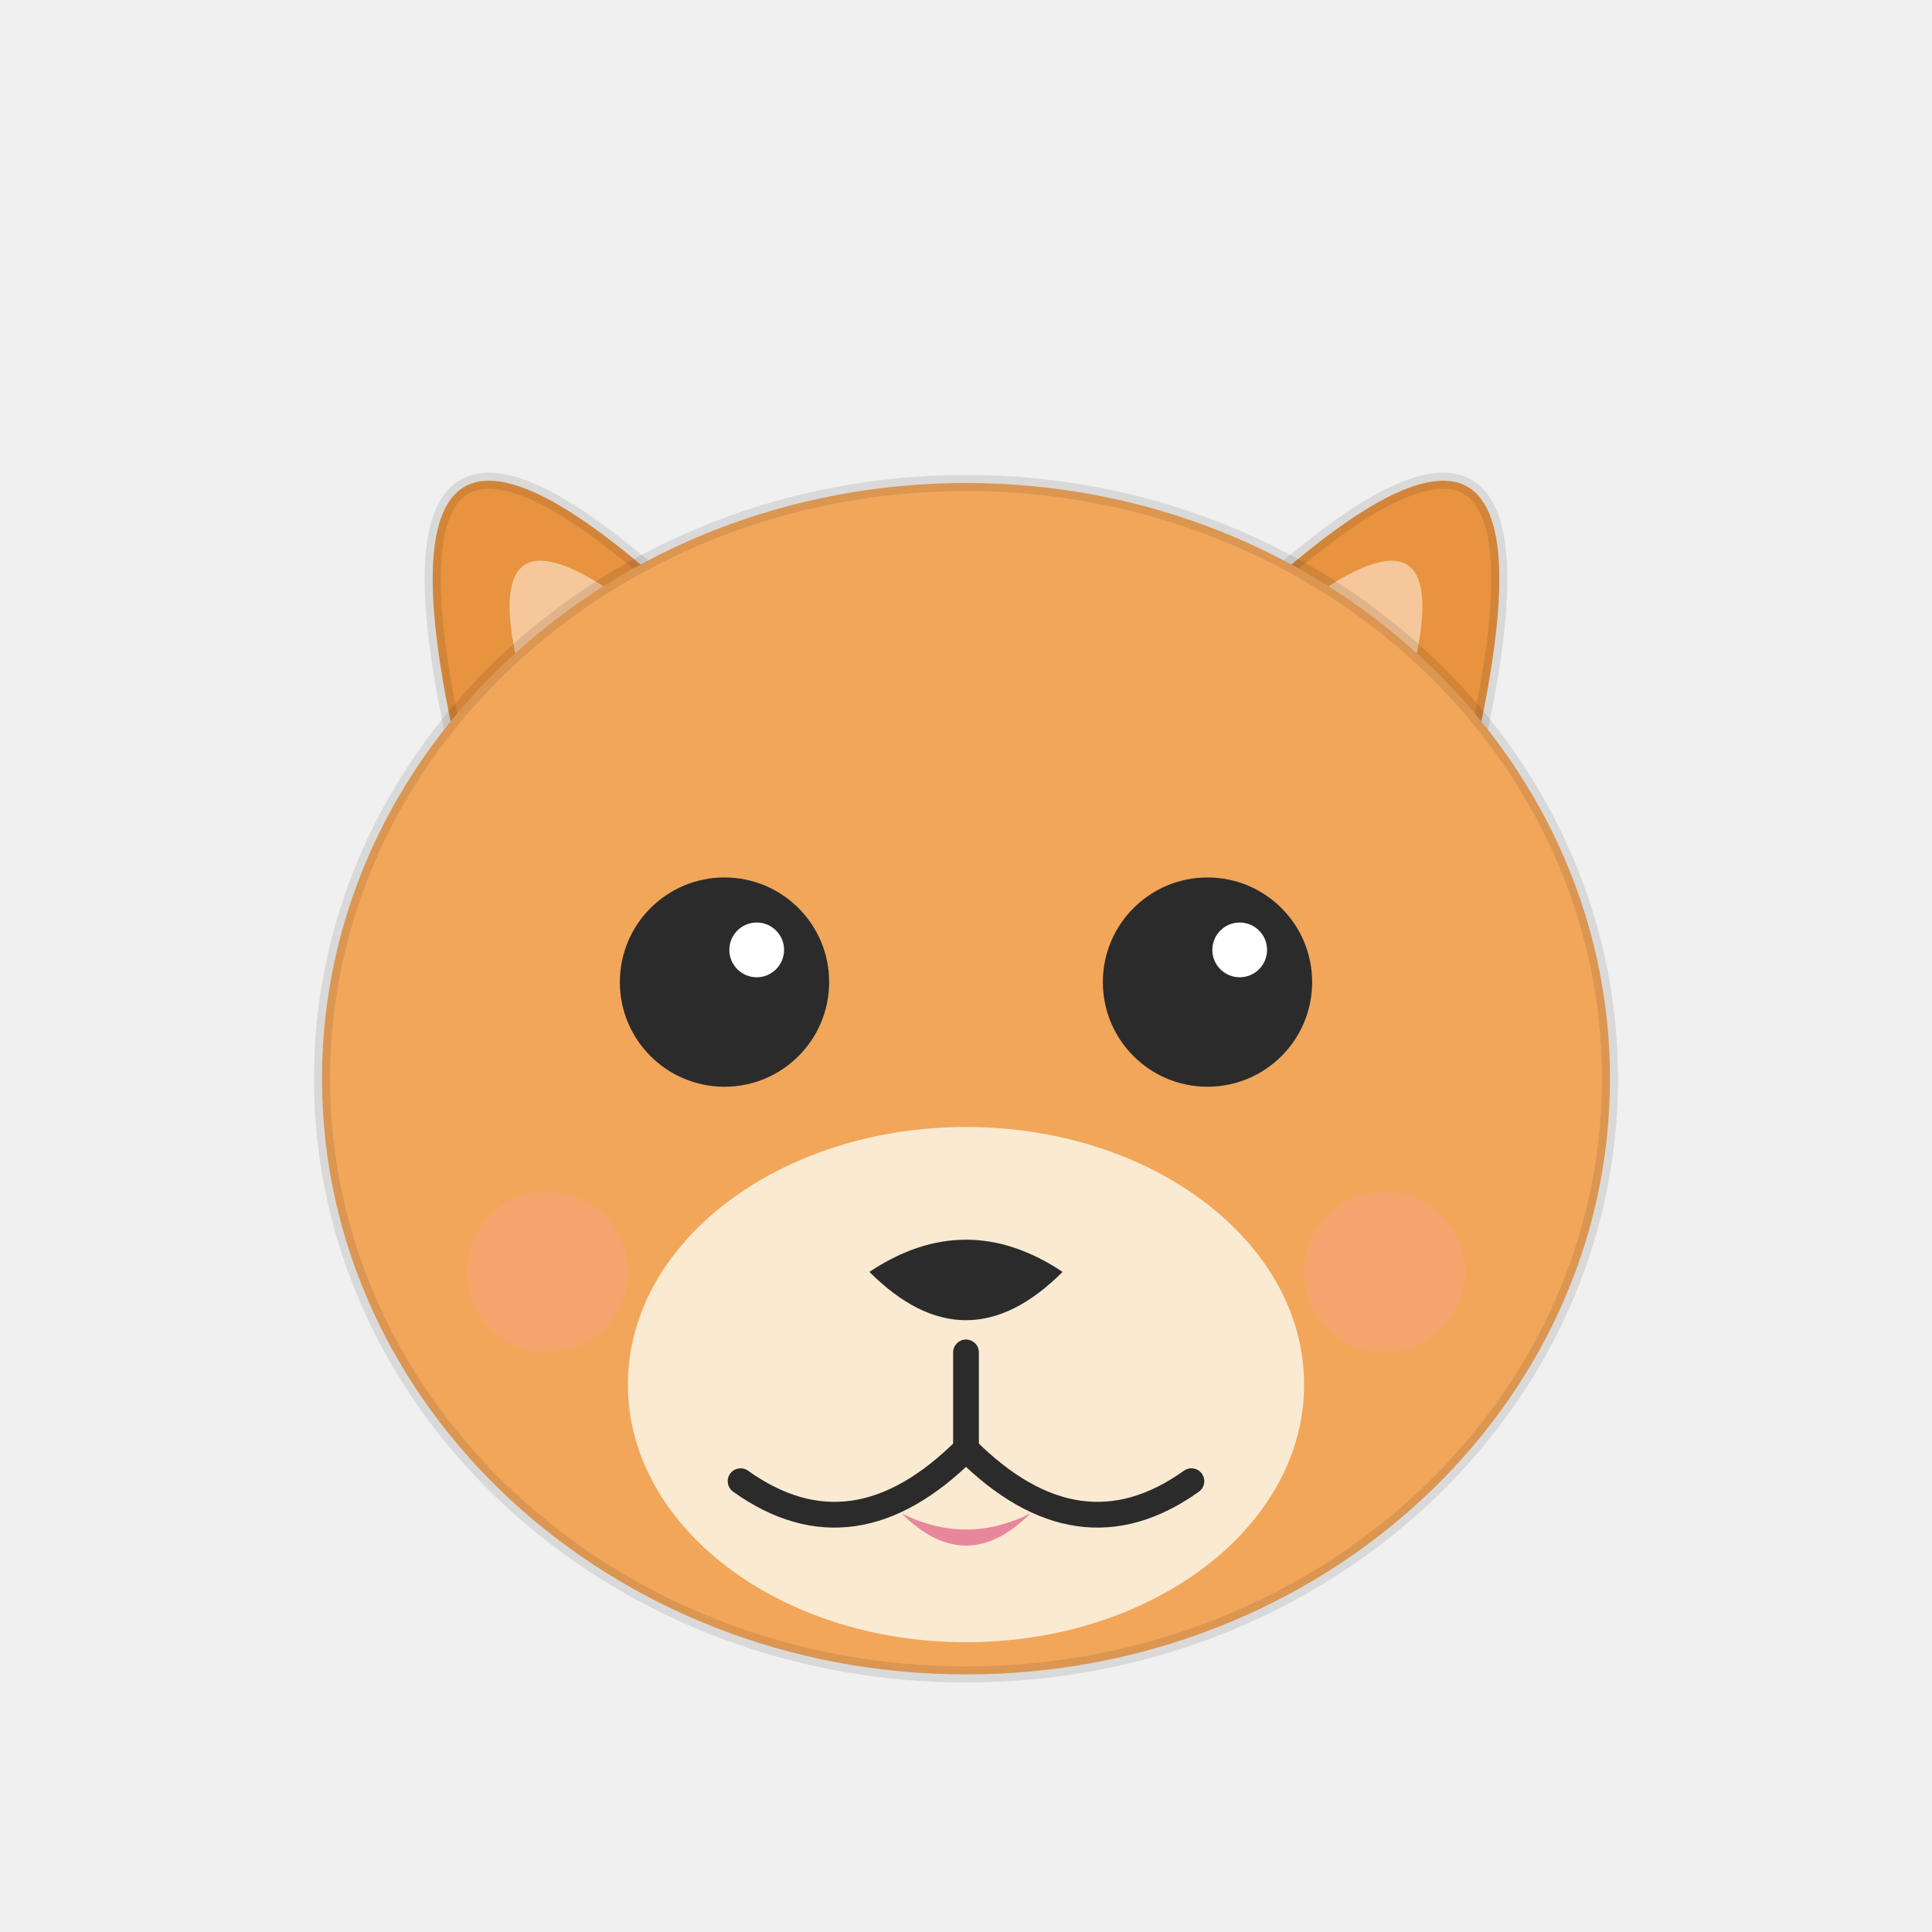
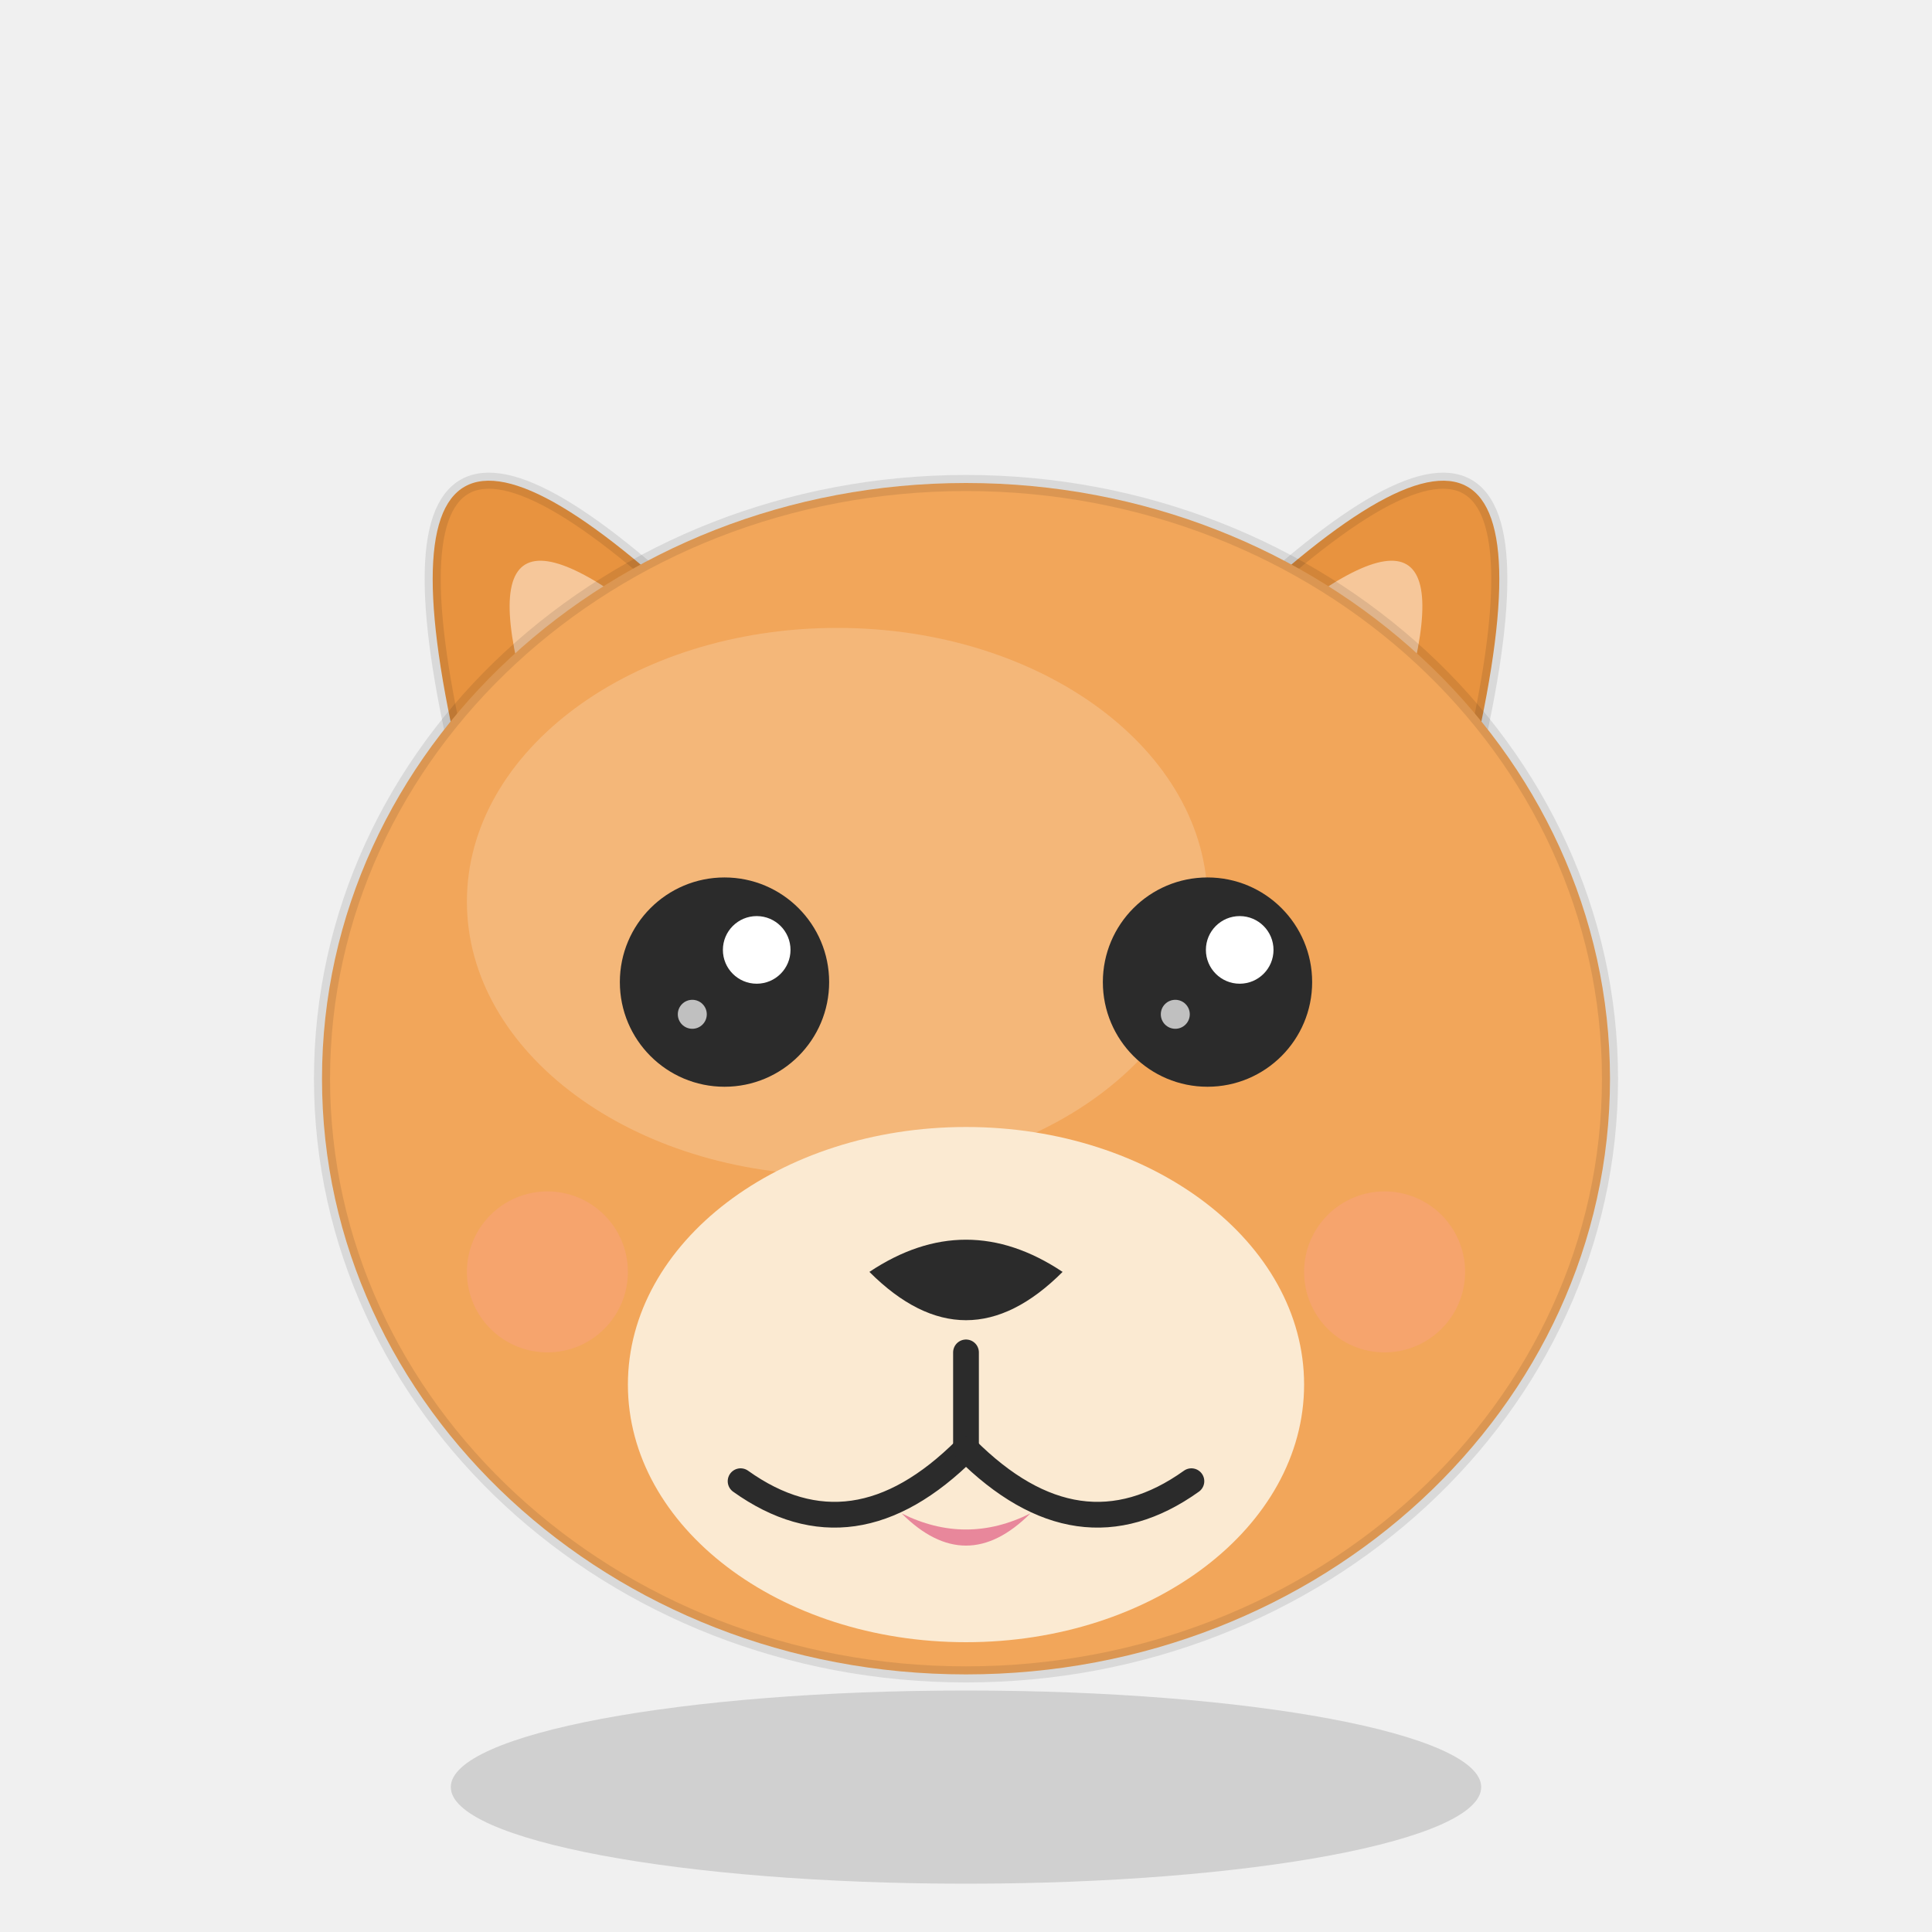
<svg xmlns="http://www.w3.org/2000/svg" viewBox="0 0 240 240" width="240" height="240">
+   <ellipse cx="120" cy="222" rx="64" ry="12" fill="#00000022" />
  <path d="M60 106 Q40 34 84 74 Z" fill="#E8933F" stroke="#00000018" stroke-width="2" stroke-linejoin="round" />
  <path d="M180 106 Q200 34 156 74 Z" fill="#E8933F" stroke="#00000018" stroke-width="2" stroke-linejoin="round" />
  <path d="M67 92 Q55 56 82 78 Z" fill="#F6C79A" />
  <path d="M173 92 Q185 56 158 78 Z" fill="#F6C79A" />
  <ellipse cx="120" cy="134" rx="80" ry="74" fill="#F2A65A" stroke="#00000018" stroke-width="2" />
+   <ellipse cx="104" cy="112" rx="46" ry="34" fill="#F7CB9F" opacity="0.45" />
  <ellipse cx="120" cy="172" rx="42" ry="32" fill="#FBEAD2" />
  <circle cx="90" cy="122" r="13" fill="#2B2B2B" />
  <circle cx="150" cy="122" r="13" fill="#2B2B2B" />
-   <circle cx="94" cy="118" r="3.4" fill="#FFFFFF" />
-   <circle cx="154" cy="118" r="3.4" fill="#FFFFFF" />
+   <circle cx="94" cy="118" r="4.2" fill="#FFFFFF" />
+   <circle cx="154" cy="118" r="4.2" fill="#FFFFFF" />
+   <circle cx="86" cy="126" r="1.8" fill="#FFFFFF" opacity="0.7" />
+   <circle cx="146" cy="126" r="1.8" fill="#FFFFFF" opacity="0.7" />
  <path d="M108 158 Q120 170 132 158 Q120 150 108 158 Z" fill="#2B2B2B" />
  <path d="M120 168 V180" stroke="#2B2B2B" stroke-width="3.2" stroke-linecap="round" />
  <path d="M120 180 Q106 194 92 184" stroke="#2B2B2B" stroke-width="3.2" fill="none" stroke-linecap="round" />
  <path d="M120 180 Q134 194 148 184" stroke="#2B2B2B" stroke-width="3.2" fill="none" stroke-linecap="round" />
  <path d="M112 188 Q120 196 128 188 Q120 192 112 188 Z" fill="#E8879B" />
  <circle cx="68" cy="158" r="10" fill="#FF9E9E" opacity="0.28" />
  <circle cx="172" cy="158" r="10" fill="#FF9E9E" opacity="0.28" />
</svg>
